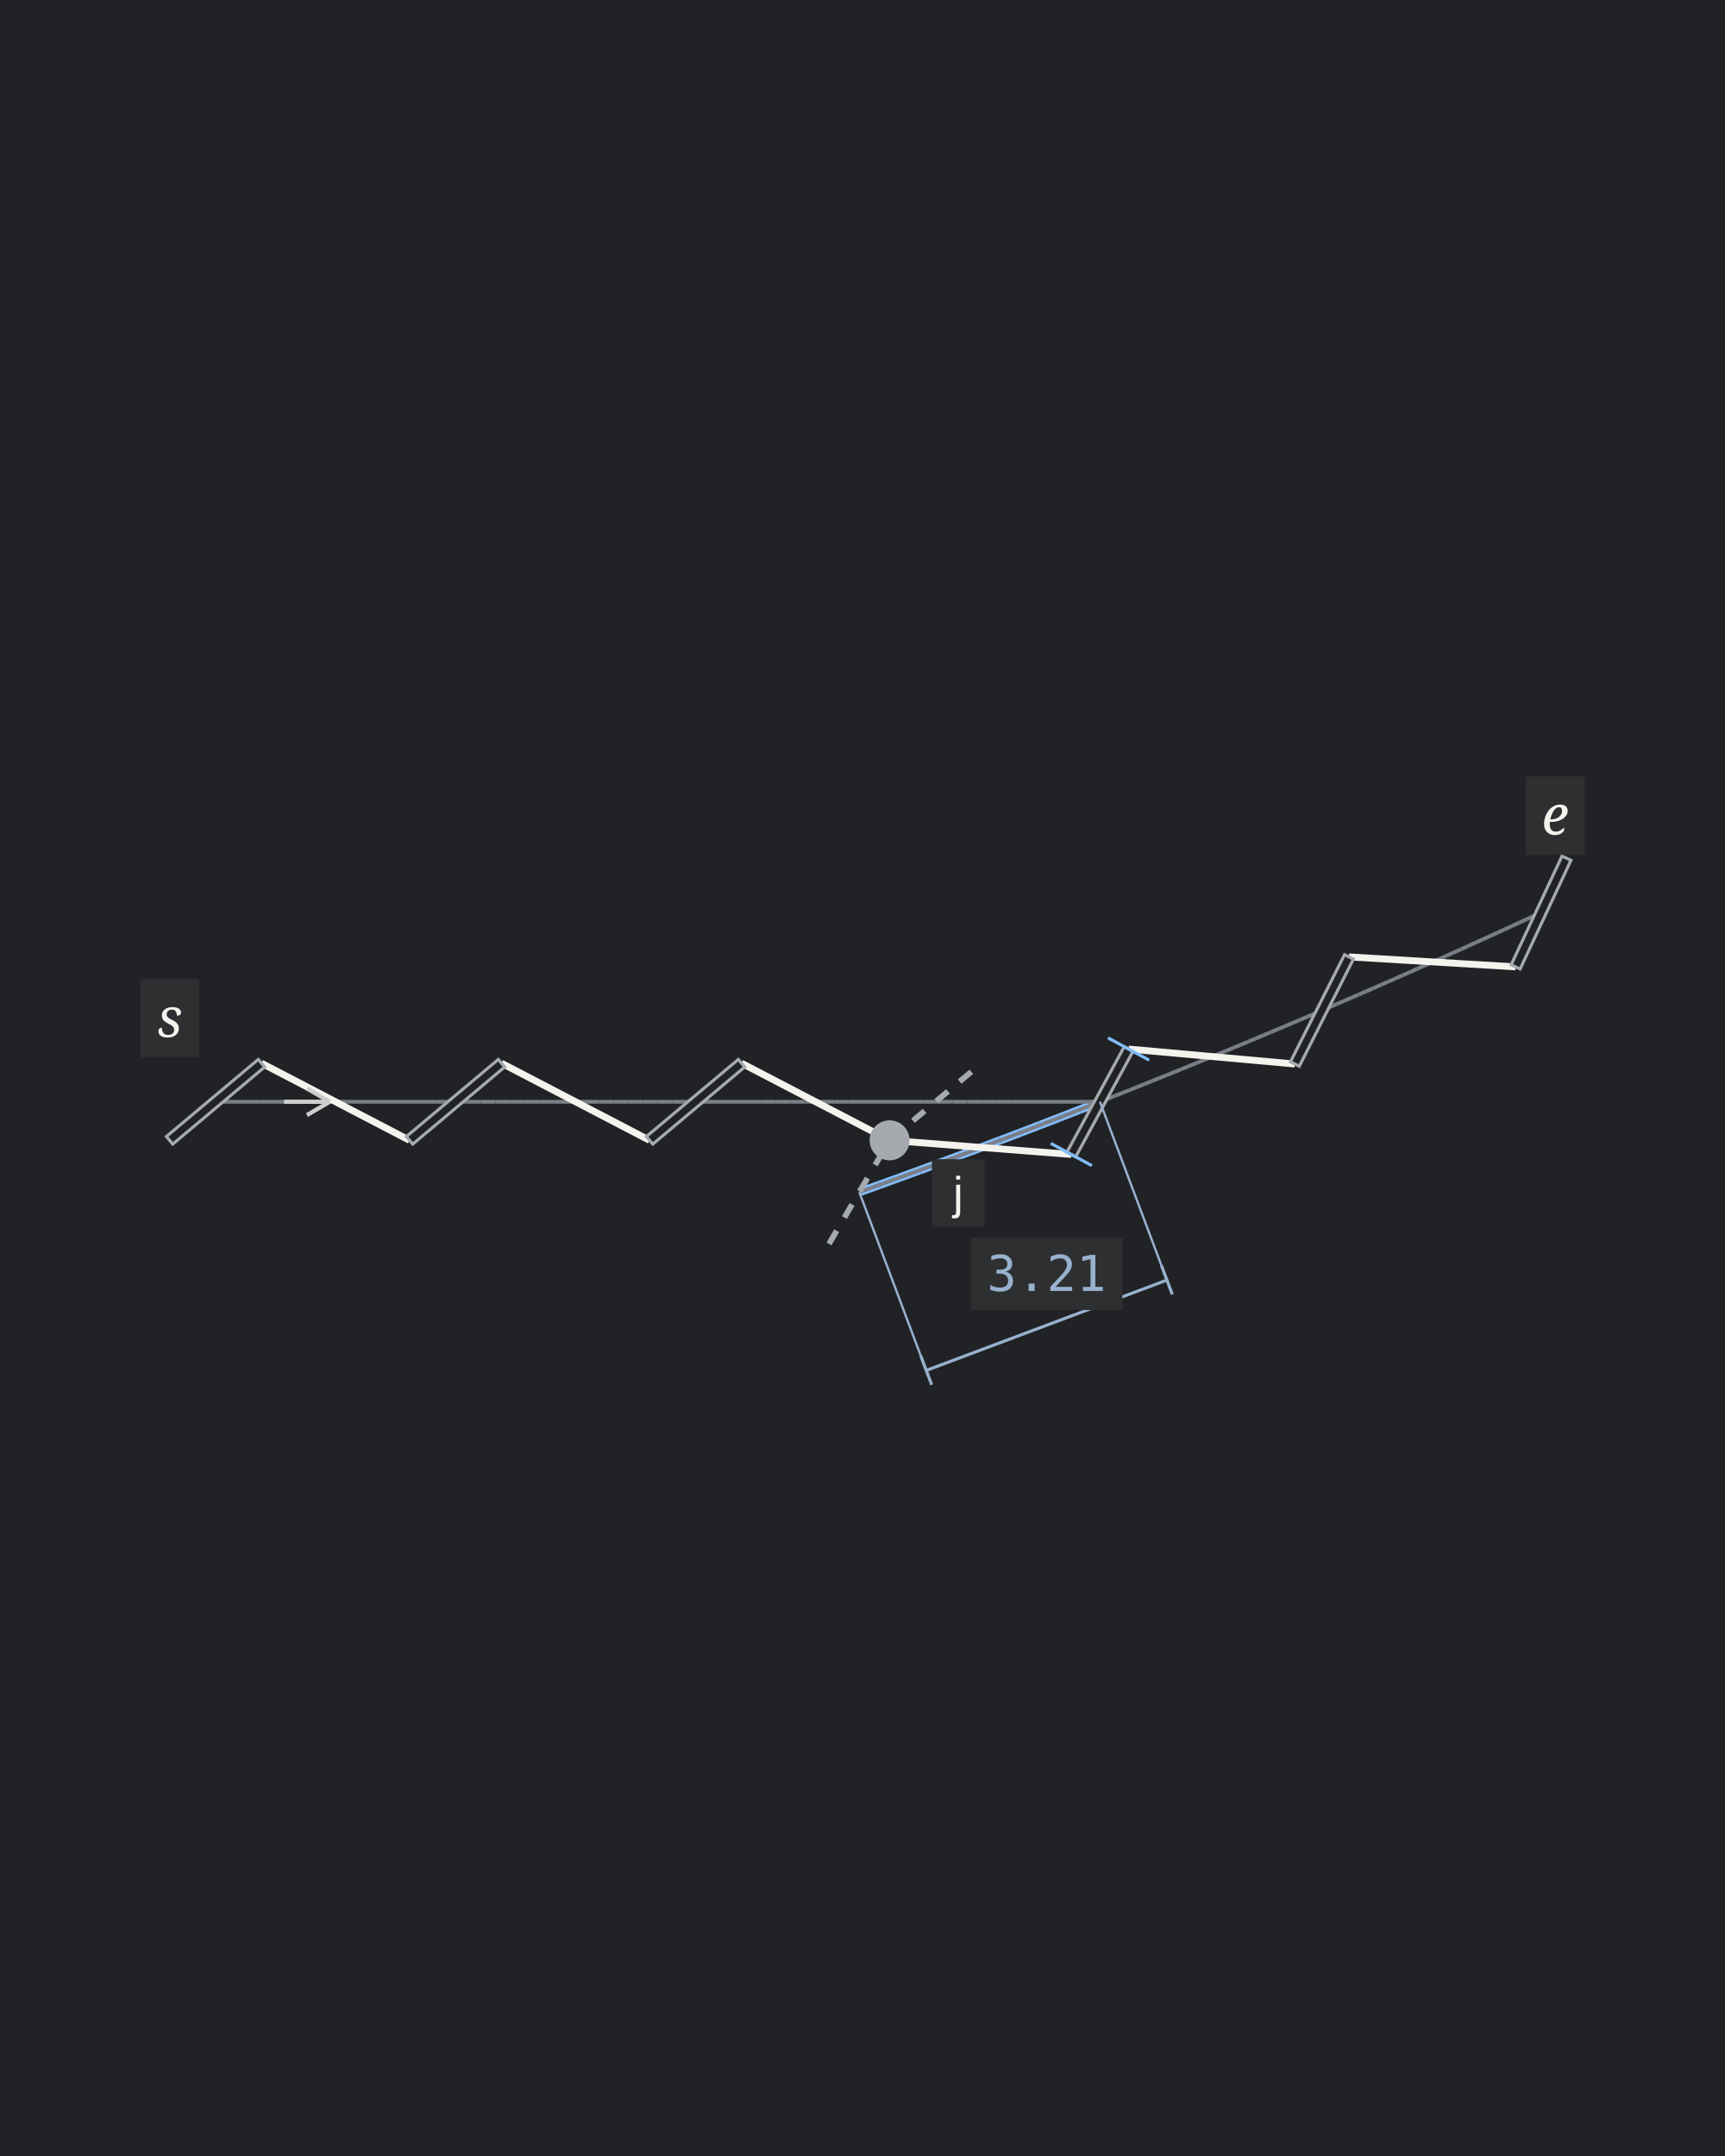
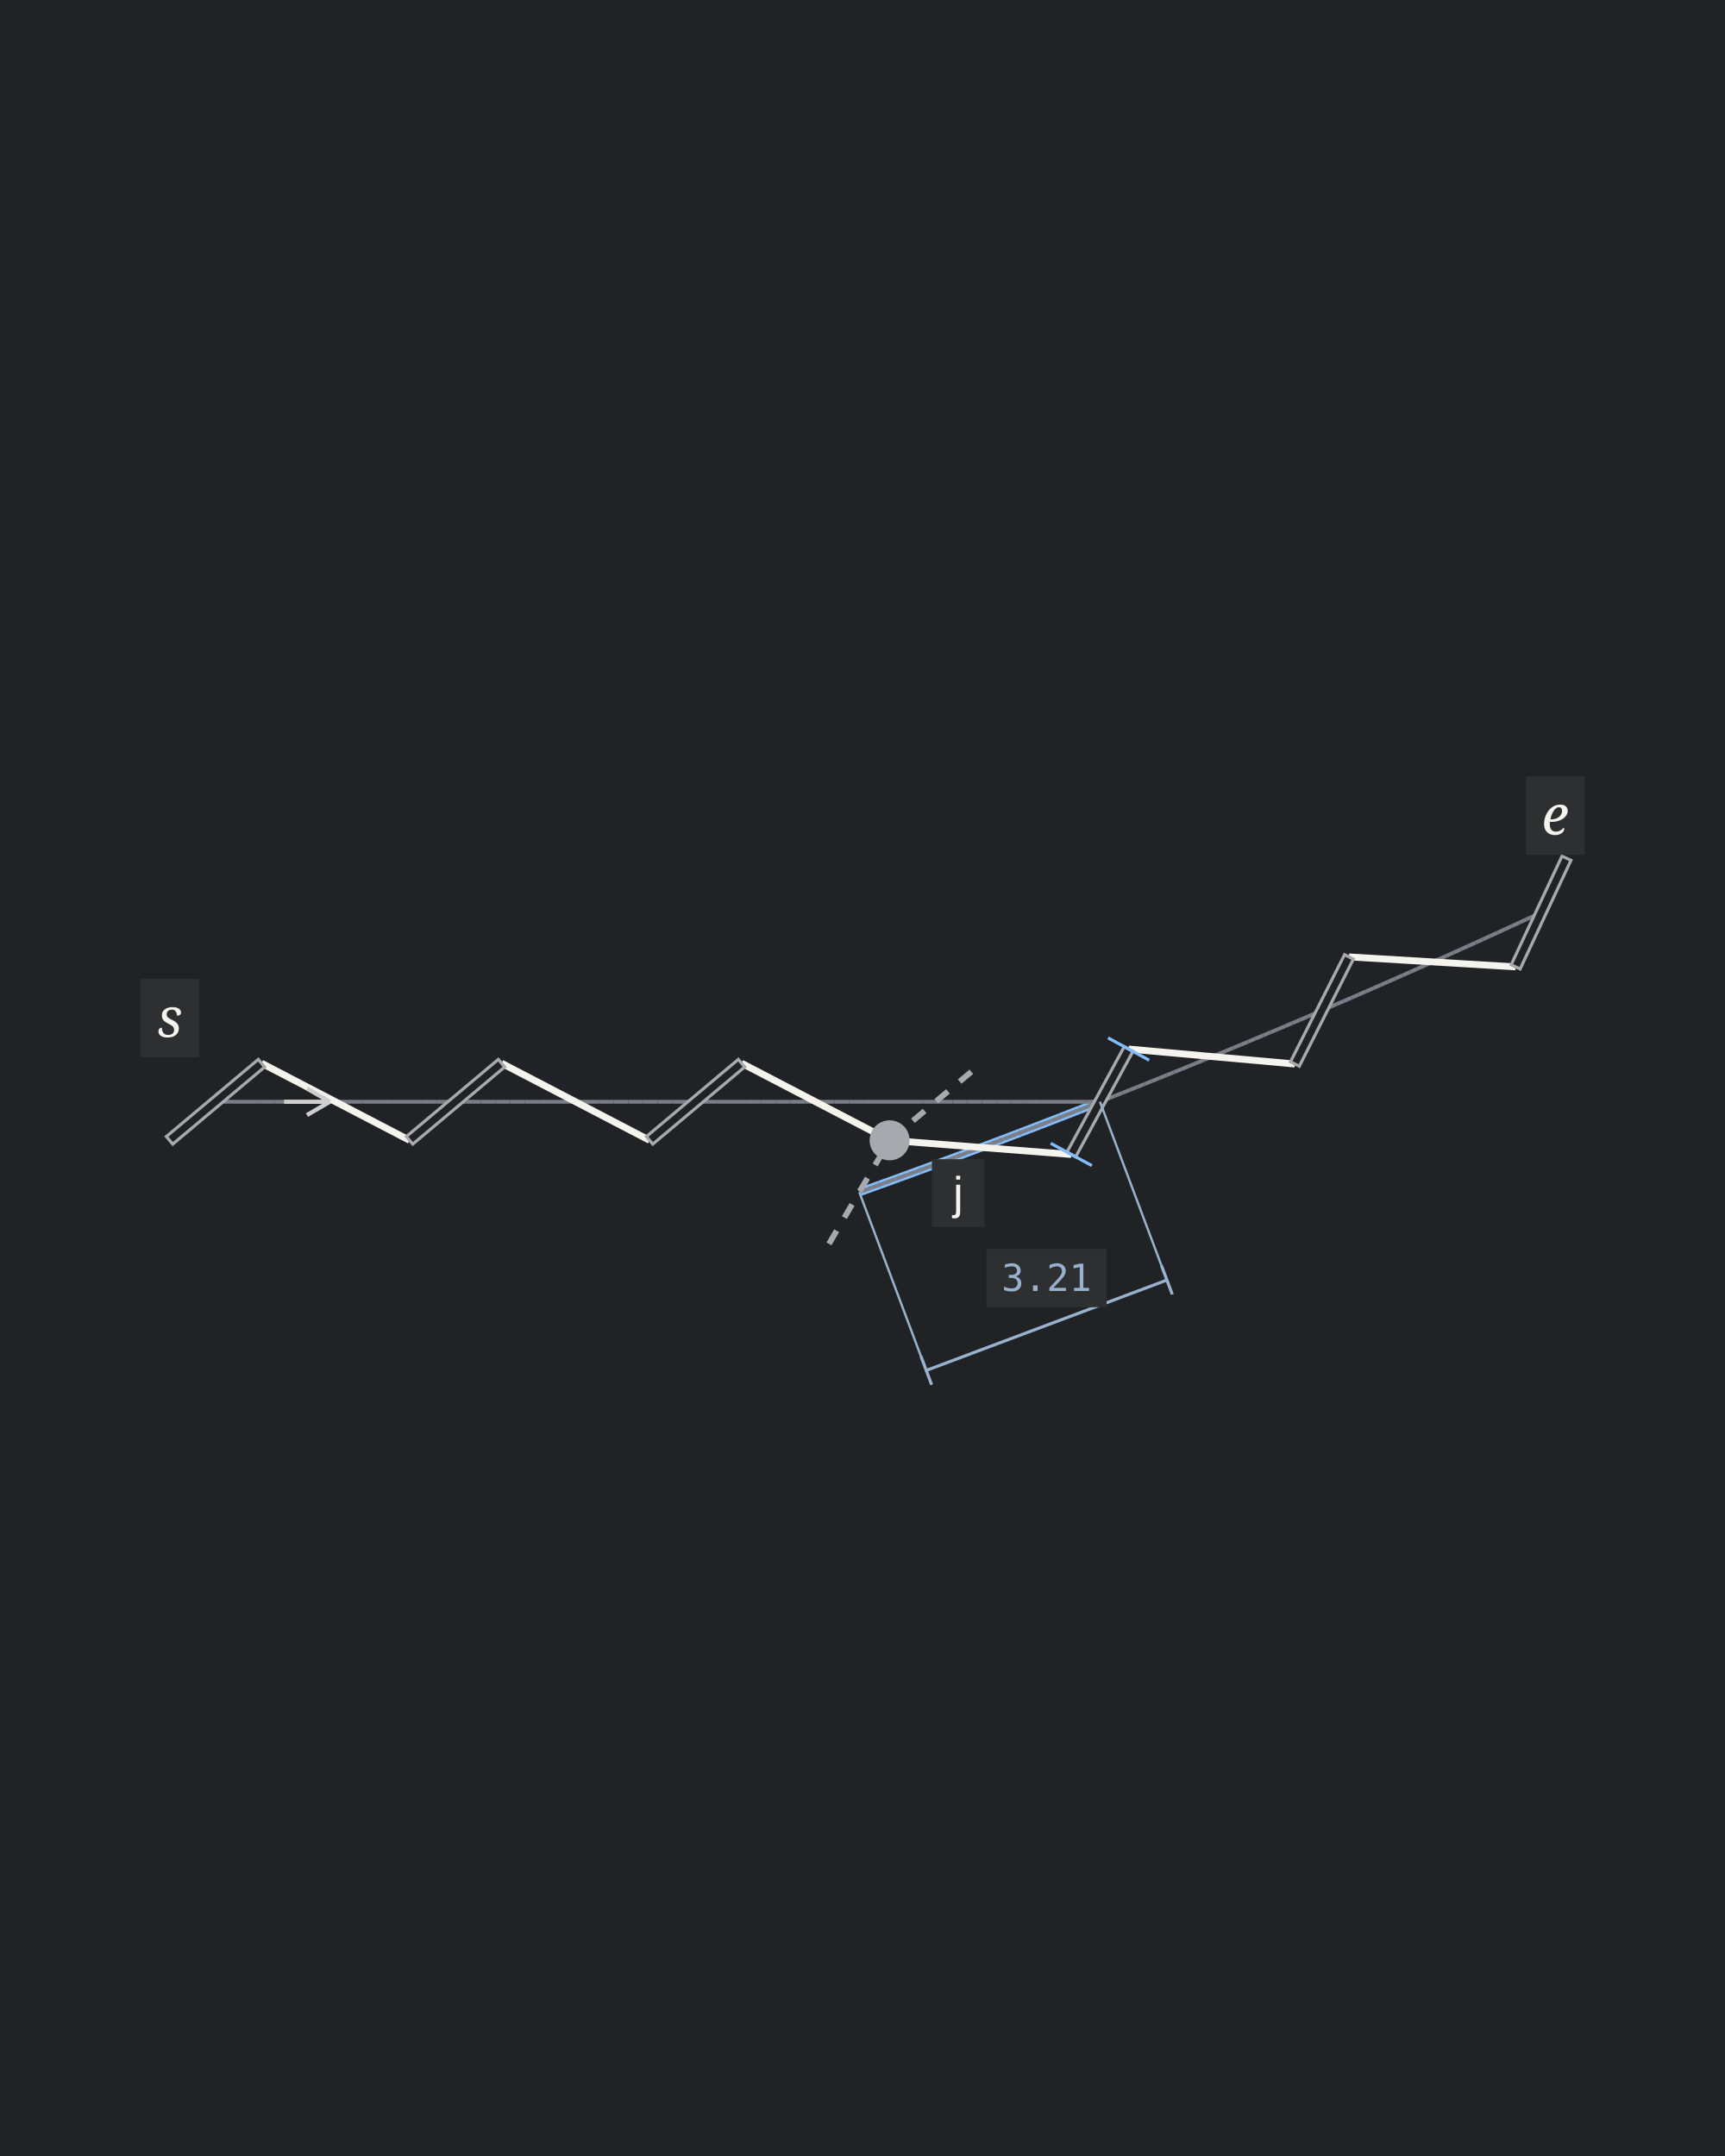
<svg xmlns="http://www.w3.org/2000/svg" width="600" height="750" viewBox="0 0 600 750" role="img" aria-labelledby="title description">
  <rect width="100%" height="100%" fill="#202225" />
  <g transform="translate(-41.46336 131.4824) scale(1.32517)">
    <line class="adjusted-gap" x1="256.834" y1="213.717" x2="262.127" y2="211.818" stroke="#83BDFC" stroke-width="2.2" />
    <line class="adjusted-gap" x1="262.127" y1="211.818" x2="267.414" y2="209.905" stroke="#83BDFC" stroke-width="2.2" />
    <line class="adjusted-gap" x1="267.414" y1="209.905" x2="272.697" y2="207.978" stroke="#83BDFC" stroke-width="2.2" />
    <line class="adjusted-gap" x1="272.697" y1="207.978" x2="277.974" y2="206.037" stroke="#83BDFC" stroke-width="2.2" />
    <line class="adjusted-gap" x1="277.974" y1="206.037" x2="283.246" y2="204.081" stroke="#83BDFC" stroke-width="2.2" />
    <line class="adjusted-gap" x1="283.246" y1="204.081" x2="288.512" y2="202.112" stroke="#83BDFC" stroke-width="2.2" />
    <line class="adjusted-gap" x1="288.512" y1="202.112" x2="293.774" y2="200.129" stroke="#83BDFC" stroke-width="2.2" />
    <line class="adjusted-gap" x1="293.774" y1="200.129" x2="299.03" y2="198.131" stroke="#83BDFC" stroke-width="2.2" />
    <line class="adjusted-gap" x1="299.03" y1="198.131" x2="304.281" y2="196.119" stroke="#83BDFC" stroke-width="2.2" />
    <line class="adjusted-gap" x1="304.281" y1="196.119" x2="309.526" y2="194.094" stroke="#83BDFC" stroke-width="2.2" />
    <line class="adjusted-gap" x1="309.526" y1="194.094" x2="314.766" y2="192.054" stroke="#83BDFC" stroke-width="2.2" />
    <line class="adjusted-gap" x1="314.766" y1="192.054" x2="320" y2="190" stroke="#83BDFC" stroke-width="2.2" />
    <line class="guide" x1="87.855" y1="190" x2="91.725" y2="190" stroke="#797E87" stroke-width="1" />
    <line class="guide" x1="91.725" y1="190" x2="95.594" y2="190" stroke="#797E87" stroke-width="1" />
    <line class="guide" x1="95.594" y1="190" x2="99.463" y2="190" stroke="#797E87" stroke-width="1" />
    <line class="guide" x1="99.463" y1="190" x2="103.332" y2="190" stroke="#797E87" stroke-width="1" />
    <line class="guide" x1="103.332" y1="190" x2="107.201" y2="190" stroke="#797E87" stroke-width="1" />
    <line class="guide" x1="107.201" y1="190" x2="111.07" y2="190" stroke="#797E87" stroke-width="1" />
    <line class="guide" x1="111.07" y1="190" x2="114.939" y2="190" stroke="#797E87" stroke-width="1" />
    <line class="guide" x1="114.939" y1="190" x2="118.808" y2="190" stroke="#797E87" stroke-width="1" />
    <line class="guide" x1="118.808" y1="190" x2="122.677" y2="190" stroke="#797E87" stroke-width="1" />
    <line class="guide" x1="122.677" y1="190" x2="126.546" y2="190" stroke="#797E87" stroke-width="1" />
    <line class="guide" x1="126.546" y1="190" x2="130.415" y2="190" stroke="#797E87" stroke-width="1" />
    <line class="guide" x1="130.415" y1="190" x2="134.284" y2="190" stroke="#797E87" stroke-width="1" />
    <line class="guide" x1="134.284" y1="190" x2="138.153" y2="190" stroke="#797E87" stroke-width="1" />
    <line class="guide" x1="138.153" y1="190" x2="142.022" y2="190" stroke="#797E87" stroke-width="1" />
    <line class="guide" x1="142.022" y1="190" x2="145.892" y2="190" stroke="#797E87" stroke-width="1" />
    <line class="guide" x1="145.892" y1="190" x2="149.761" y2="190" stroke="#797E87" stroke-width="1" />
    <line class="guide" x1="149.761" y1="190" x2="153.63" y2="190" stroke="#797E87" stroke-width="1" />
    <line class="guide" x1="153.63" y1="190" x2="157.499" y2="190" stroke="#797E87" stroke-width="1" />
    <line class="guide" x1="157.499" y1="190" x2="161.368" y2="190" stroke="#797E87" stroke-width="1" />
    <line class="guide" x1="161.368" y1="190" x2="165.237" y2="190" stroke="#797E87" stroke-width="1" />
    <line class="guide" x1="165.237" y1="190" x2="169.106" y2="190" stroke="#797E87" stroke-width="1" />
    <line class="guide" x1="169.106" y1="190" x2="172.975" y2="190" stroke="#797E87" stroke-width="1" />
    <line class="guide" x1="172.975" y1="190" x2="176.844" y2="190" stroke="#797E87" stroke-width="1" />
    <line class="guide" x1="176.844" y1="190" x2="180.713" y2="190" stroke="#797E87" stroke-width="1" />
    <line class="guide" x1="180.713" y1="190" x2="184.582" y2="190" stroke="#797E87" stroke-width="1" />
    <line class="guide" x1="184.582" y1="190" x2="188.451" y2="190" stroke="#797E87" stroke-width="1" />
    <line class="guide" x1="188.451" y1="190" x2="192.32" y2="190" stroke="#797E87" stroke-width="1" />
    <line class="guide" x1="192.32" y1="190" x2="196.19" y2="190" stroke="#797E87" stroke-width="1" />
    <line class="guide" x1="196.19" y1="190" x2="200.059" y2="190" stroke="#797E87" stroke-width="1" />
    <line class="guide" x1="200.059" y1="190" x2="203.928" y2="190" stroke="#797E87" stroke-width="1" />
    <line class="guide" x1="203.928" y1="190" x2="207.797" y2="190" stroke="#797E87" stroke-width="1" />
    <line class="guide" x1="207.797" y1="190" x2="211.666" y2="190" stroke="#797E87" stroke-width="1" />
    <line class="guide" x1="211.666" y1="190" x2="215.535" y2="190" stroke="#797E87" stroke-width="1" />
    <line class="guide" x1="215.535" y1="190" x2="219.404" y2="190" stroke="#797E87" stroke-width="1" />
    <line class="guide" x1="219.404" y1="190" x2="223.273" y2="190" stroke="#797E87" stroke-width="1" />
    <line class="guide" x1="223.273" y1="190" x2="227.142" y2="190" stroke="#797E87" stroke-width="1" />
    <line class="guide" x1="227.142" y1="190" x2="231.011" y2="190" stroke="#797E87" stroke-width="1" />
    <line class="guide" x1="231.011" y1="190" x2="234.88" y2="190" stroke="#797E87" stroke-width="1" />
    <line class="guide" x1="234.88" y1="190" x2="238.749" y2="190" stroke="#797E87" stroke-width="1" />
    <line class="guide" x1="238.749" y1="190" x2="242.618" y2="190" stroke="#797E87" stroke-width="1" />
    <line class="guide" x1="242.618" y1="190" x2="246.488" y2="190" stroke="#797E87" stroke-width="1" />
    <line class="guide" x1="246.488" y1="190" x2="250.357" y2="190" stroke="#797E87" stroke-width="1" />
    <line class="guide" x1="250.357" y1="190" x2="254.226" y2="190" stroke="#797E87" stroke-width="1" />
    <line class="guide" x1="254.226" y1="190" x2="258.095" y2="190" stroke="#797E87" stroke-width="1" />
    <line class="guide" x1="258.095" y1="190" x2="261.964" y2="190" stroke="#797E87" stroke-width="1" />
    <line class="guide" x1="261.964" y1="190" x2="265.833" y2="190" stroke="#797E87" stroke-width="1" />
    <line class="guide" x1="265.833" y1="190" x2="269.702" y2="190" stroke="#797E87" stroke-width="1" />
    <line class="guide" x1="269.702" y1="190" x2="273.571" y2="190" stroke="#797E87" stroke-width="1" />
    <line class="guide" x1="273.571" y1="190" x2="277.44" y2="190" stroke="#797E87" stroke-width="1" />
    <line class="guide" x1="277.44" y1="190" x2="281.309" y2="190" stroke="#797E87" stroke-width="1" />
    <line class="guide" x1="281.309" y1="190" x2="285.178" y2="190" stroke="#797E87" stroke-width="1" />
    <line class="guide" x1="285.178" y1="190" x2="289.047" y2="190" stroke="#797E87" stroke-width="1" />
    <line class="guide" x1="289.047" y1="190" x2="292.916" y2="190" stroke="#797E87" stroke-width="1" />
    <line class="guide" x1="292.916" y1="190" x2="296.786" y2="190" stroke="#797E87" stroke-width="1" />
    <line class="guide" x1="296.786" y1="190" x2="300.655" y2="190" stroke="#797E87" stroke-width="1" />
    <line class="guide" x1="300.655" y1="190" x2="304.524" y2="190" stroke="#797E87" stroke-width="1" />
    <line class="guide" x1="304.524" y1="190" x2="308.393" y2="190" stroke="#797E87" stroke-width="1" />
    <line class="guide" x1="308.393" y1="190" x2="312.262" y2="190" stroke="#797E87" stroke-width="1" />
    <line class="guide" x1="312.262" y1="190" x2="316.131" y2="190" stroke="#797E87" stroke-width="1" />
    <line class="guide" x1="316.131" y1="190" x2="320" y2="190" stroke="#797E87" stroke-width="1" />
    <line class="guide" x1="320" y1="190" x2="321.954" y2="189.229" stroke="#797E87" stroke-width="1" />
    <line class="guide" x1="321.954" y1="189.229" x2="323.906" y2="188.457" stroke="#797E87" stroke-width="1" />
    <line class="guide" x1="323.906" y1="188.457" x2="325.858" y2="187.682" stroke="#797E87" stroke-width="1" />
    <line class="guide" x1="325.858" y1="187.682" x2="327.81" y2="186.906" stroke="#797E87" stroke-width="1" />
    <line class="guide" x1="327.81" y1="186.906" x2="329.76" y2="186.127" stroke="#797E87" stroke-width="1" />
    <line class="guide" x1="329.76" y1="186.127" x2="331.71" y2="185.347" stroke="#797E87" stroke-width="1" />
    <line class="guide" x1="331.71" y1="185.347" x2="333.659" y2="184.564" stroke="#797E87" stroke-width="1" />
    <line class="guide" x1="333.659" y1="184.564" x2="335.607" y2="183.78" stroke="#797E87" stroke-width="1" />
    <line class="guide" x1="335.607" y1="183.78" x2="337.554" y2="182.994" stroke="#797E87" stroke-width="1" />
    <line class="guide" x1="337.554" y1="182.994" x2="339.501" y2="182.206" stroke="#797E87" stroke-width="1" />
    <line class="guide" x1="339.501" y1="182.206" x2="341.446" y2="181.415" stroke="#797E87" stroke-width="1" />
    <line class="guide" x1="341.446" y1="181.415" x2="343.391" y2="180.623" stroke="#797E87" stroke-width="1" />
    <line class="guide" x1="343.391" y1="180.623" x2="345.336" y2="179.829" stroke="#797E87" stroke-width="1" />
    <line class="guide" x1="345.336" y1="179.829" x2="347.279" y2="179.033" stroke="#797E87" stroke-width="1" />
    <line class="guide" x1="347.279" y1="179.033" x2="349.222" y2="178.235" stroke="#797E87" stroke-width="1" />
    <line class="guide" x1="349.222" y1="178.235" x2="351.163" y2="177.436" stroke="#797E87" stroke-width="1" />
    <line class="guide" x1="351.163" y1="177.436" x2="353.104" y2="176.634" stroke="#797E87" stroke-width="1" />
    <line class="guide" x1="353.104" y1="176.634" x2="355.045" y2="175.83" stroke="#797E87" stroke-width="1" />
    <line class="guide" x1="355.045" y1="175.83" x2="356.984" y2="175.024" stroke="#797E87" stroke-width="1" />
    <line class="guide" x1="356.984" y1="175.024" x2="358.922" y2="174.217" stroke="#797E87" stroke-width="1" />
    <line class="guide" x1="358.922" y1="174.217" x2="360.86" y2="173.407" stroke="#797E87" stroke-width="1" />
    <line class="guide" x1="360.86" y1="173.407" x2="362.797" y2="172.596" stroke="#797E87" stroke-width="1" />
    <line class="guide" x1="362.797" y1="172.596" x2="364.733" y2="171.782" stroke="#797E87" stroke-width="1" />
    <line class="guide" x1="364.733" y1="171.782" x2="366.669" y2="170.967" stroke="#797E87" stroke-width="1" />
    <line class="guide" x1="366.669" y1="170.967" x2="368.603" y2="170.149" stroke="#797E87" stroke-width="1" />
    <line class="guide" x1="368.603" y1="170.149" x2="370.537" y2="169.33" stroke="#797E87" stroke-width="1" />
    <line class="guide" x1="370.537" y1="169.33" x2="372.47" y2="168.509" stroke="#797E87" stroke-width="1" />
    <line class="guide" x1="372.47" y1="168.509" x2="374.402" y2="167.686" stroke="#797E87" stroke-width="1" />
    <line class="guide" x1="374.402" y1="167.686" x2="376.333" y2="166.861" stroke="#797E87" stroke-width="1" />
    <line class="guide" x1="376.333" y1="166.861" x2="378.263" y2="166.034" stroke="#797E87" stroke-width="1" />
    <line class="guide" x1="378.263" y1="166.034" x2="380.193" y2="165.205" stroke="#797E87" stroke-width="1" />
    <line class="guide" x1="380.193" y1="165.205" x2="382.122" y2="164.374" stroke="#797E87" stroke-width="1" />
    <line class="guide" x1="382.122" y1="164.374" x2="384.05" y2="163.541" stroke="#797E87" stroke-width="1" />
    <line class="guide" x1="384.05" y1="163.541" x2="385.977" y2="162.707" stroke="#797E87" stroke-width="1" />
    <line class="guide" x1="385.977" y1="162.707" x2="387.903" y2="161.87" stroke="#797E87" stroke-width="1" />
    <line class="guide" x1="387.903" y1="161.87" x2="389.828" y2="161.031" stroke="#797E87" stroke-width="1" />
    <line class="guide" x1="389.828" y1="161.031" x2="391.753" y2="160.191" stroke="#797E87" stroke-width="1" />
    <line class="guide" x1="391.753" y1="160.191" x2="393.677" y2="159.349" stroke="#797E87" stroke-width="1" />
    <line class="guide" x1="393.677" y1="159.349" x2="395.599" y2="158.504" stroke="#797E87" stroke-width="1" />
    <line class="guide" x1="395.599" y1="158.504" x2="397.521" y2="157.658" stroke="#797E87" stroke-width="1" />
    <line class="guide" x1="397.521" y1="157.658" x2="399.443" y2="156.81" stroke="#797E87" stroke-width="1" />
    <line class="guide" x1="399.443" y1="156.81" x2="401.363" y2="155.96" stroke="#797E87" stroke-width="1" />
    <line class="guide" x1="401.363" y1="155.96" x2="403.282" y2="155.108" stroke="#797E87" stroke-width="1" />
    <line class="guide" x1="403.282" y1="155.108" x2="405.201" y2="154.254" stroke="#797E87" stroke-width="1" />
    <line class="guide" x1="405.201" y1="154.254" x2="407.119" y2="153.398" stroke="#797E87" stroke-width="1" />
    <line class="guide" x1="407.119" y1="153.398" x2="409.036" y2="152.54" stroke="#797E87" stroke-width="1" />
    <line class="guide" x1="409.036" y1="152.54" x2="410.952" y2="151.68" stroke="#797E87" stroke-width="1" />
    <line class="guide" x1="410.952" y1="151.68" x2="412.867" y2="150.819" stroke="#797E87" stroke-width="1" />
    <line class="guide" x1="412.867" y1="150.819" x2="414.781" y2="149.955" stroke="#797E87" stroke-width="1" />
    <line class="guide" x1="414.781" y1="149.955" x2="416.695" y2="149.09" stroke="#797E87" stroke-width="1" />
    <line class="guide" x1="416.695" y1="149.09" x2="418.607" y2="148.223" stroke="#797E87" stroke-width="1" />
    <line class="guide" x1="418.607" y1="148.223" x2="420.519" y2="147.353" stroke="#797E87" stroke-width="1" />
    <line class="guide" x1="420.519" y1="147.353" x2="422.43" y2="146.482" stroke="#797E87" stroke-width="1" />
    <line class="guide" x1="422.43" y1="146.482" x2="424.34" y2="145.609" stroke="#797E87" stroke-width="1" />
    <line class="guide" x1="424.34" y1="145.609" x2="426.249" y2="144.734" stroke="#797E87" stroke-width="1" />
    <line class="guide" x1="426.249" y1="144.734" x2="428.157" y2="143.857" stroke="#797E87" stroke-width="1" />
    <line class="guide" x1="428.157" y1="143.857" x2="430.065" y2="142.978" stroke="#797E87" stroke-width="1" />
    <line class="guide" x1="430.065" y1="142.978" x2="431.971" y2="142.098" stroke="#797E87" stroke-width="1" />
    <line class="guide" x1="431.971" y1="142.098" x2="433.877" y2="141.215" stroke="#797E87" stroke-width="1" />
    <line class="guide" x1="433.877" y1="141.215" x2="435.782" y2="140.331" stroke="#797E87" stroke-width="1" />
    <line class="extension" x1="320" y1="190" x2="316.86" y2="191.234" stroke="#797E87" stroke-width="1" stroke-dasharray="4 4" />
    <line class="extension" x1="316.86" y1="191.234" x2="313.718" y2="192.463" stroke="#797E87" stroke-width="1" stroke-dasharray="4 4" />
    <line class="extension" x1="313.718" y1="192.463" x2="310.574" y2="193.687" stroke="#797E87" stroke-width="1" stroke-dasharray="4 4" />
    <line class="extension" x1="310.574" y1="193.687" x2="307.428" y2="194.906" stroke="#797E87" stroke-width="1" stroke-dasharray="4 4" />
    <line class="extension" x1="307.428" y1="194.906" x2="304.281" y2="196.119" stroke="#797E87" stroke-width="1" stroke-dasharray="4 4" />
    <line class="extension" x1="304.281" y1="196.119" x2="301.131" y2="197.328" stroke="#797E87" stroke-width="1" stroke-dasharray="4 4" />
    <line class="extension" x1="301.131" y1="197.328" x2="297.979" y2="198.532" stroke="#797E87" stroke-width="1" stroke-dasharray="4 4" />
    <line class="extension" x1="297.979" y1="198.532" x2="294.825" y2="199.73" stroke="#797E87" stroke-width="1" stroke-dasharray="4 4" />
    <line class="extension" x1="294.825" y1="199.73" x2="291.67" y2="200.924" stroke="#797E87" stroke-width="1" stroke-dasharray="4 4" />
    <line class="extension" x1="291.67" y1="200.924" x2="288.512" y2="202.112" stroke="#797E87" stroke-width="1" stroke-dasharray="4 4" />
    <line class="extension" x1="288.512" y1="202.112" x2="285.353" y2="203.295" stroke="#797E87" stroke-width="1" stroke-dasharray="4 4" />
    <line class="extension" x1="285.353" y1="203.295" x2="282.192" y2="204.474" stroke="#797E87" stroke-width="1" stroke-dasharray="4 4" />
    <line class="extension" x1="282.192" y1="204.474" x2="279.029" y2="205.647" stroke="#797E87" stroke-width="1" stroke-dasharray="4 4" />
    <line class="extension" x1="279.029" y1="205.647" x2="275.864" y2="206.815" stroke="#797E87" stroke-width="1" stroke-dasharray="4 4" />
    <line class="extension" x1="275.864" y1="206.815" x2="272.697" y2="207.978" stroke="#797E87" stroke-width="1" stroke-dasharray="4 4" />
    <line class="extension" x1="272.697" y1="207.978" x2="269.528" y2="209.136" stroke="#797E87" stroke-width="1" stroke-dasharray="4 4" />
    <line class="extension" x1="269.528" y1="209.136" x2="266.357" y2="210.289" stroke="#797E87" stroke-width="1" stroke-dasharray="4 4" />
    <line class="extension" x1="266.357" y1="210.289" x2="263.185" y2="211.437" stroke="#797E87" stroke-width="1" stroke-dasharray="4 4" />
    <line class="extension" x1="263.185" y1="211.437" x2="260.01" y2="212.579" stroke="#797E87" stroke-width="1" stroke-dasharray="4 4" />
    <line class="extension" x1="260.01" y1="212.579" x2="256.834" y2="213.717" stroke="#797E87" stroke-width="1" stroke-dasharray="4 4" />
    <line class="thread" x1="99.921" y1="179.876" x2="138.79" y2="200.124" stroke="#F5F3ED" stroke-width="1.8" />
    <line class="thread" x1="162.921" y1="179.876" x2="201.79" y2="200.124" stroke="#F5F3ED" stroke-width="1.8" />
    <line class="thread" x1="225.921" y1="179.876" x2="264.79" y2="200.124" stroke="#F5F3ED" stroke-width="1.8" />
    <line class="thread" x1="264.79" y1="200.124" x2="312.485" y2="203.841" stroke="#F5F3ED" stroke-width="1.8" />
    <line class="thread" x1="327.515" y1="176.159" x2="371.167" y2="180.094" stroke="#F5F3ED" stroke-width="1.8" />
    <line class="thread" x1="385.36" y1="151.973" x2="429.11" y2="154.598" stroke="#F5F3ED" stroke-width="1.8" />
    <line class="slit" x1="75.79" y1="200.124" x2="99.921" y2="179.876" stroke="#202225" stroke-width="2.6" />
    <polygon class="slit-outline" points="76.626,201.12 100.756,180.872 99.085,178.88 74.955,199.128" fill="#202225" stroke="#A6A9AE" stroke-width="0.8" />
    <line class="slit" x1="138.79" y1="200.124" x2="162.921" y2="179.876" stroke="#202225" stroke-width="2.6" />
    <polygon class="slit-outline" points="139.626,201.12 163.756,180.872 162.085,178.88 137.955,199.128" fill="#202225" stroke="#A6A9AE" stroke-width="0.8" />
    <line class="slit" x1="201.79" y1="200.124" x2="225.921" y2="179.876" stroke="#202225" stroke-width="2.6" />
    <polygon class="slit-outline" points="202.626,201.12 226.756,180.872 225.085,178.88 200.955,199.128" fill="#202225" stroke="#A6A9AE" stroke-width="0.8" />
    <line class="virtual" x1="264.79" y1="200.124" x2="288.921" y2="179.876" stroke="#A6A9AE" stroke-width="1.5" stroke-dasharray="4 4" />
    <line class="slit" x1="429.11" y1="154.598" x2="442.453" y2="126.064" stroke="#202225" stroke-width="2.6" />
    <polygon class="slit-outline" points="430.288,155.148 443.631,126.614 441.276,125.513 427.932,154.047" fill="#202225" stroke="#A6A9AE" stroke-width="0.8" />
    <line class="slit" x1="371.167" y1="180.094" x2="385.36" y2="151.973" stroke="#202225" stroke-width="2.6" />
    <polygon class="slit-outline" points="372.327,180.68 386.521,152.559 384.199,151.387 370.006,179.509" fill="#202225" stroke="#A6A9AE" stroke-width="0.8" />
    <line class="slit" x1="312.485" y1="203.841" x2="327.515" y2="176.159" stroke="#202225" stroke-width="2.6" />
    <polygon class="slit-outline" points="313.627,204.462 328.658,176.779 326.373,175.538 311.342,203.221" fill="#202225" stroke="#A6A9AE" stroke-width="0.8" />
    <line class="adjustment-mark" x1="317.883" y1="206.772" x2="307.087" y2="200.91" stroke="#83BDFC" stroke-width="0.8" />
    <line class="adjustment-mark" x1="332.913" y1="179.09" x2="322.117" y2="173.228" stroke="#83BDFC" stroke-width="0.8" />
    <line class="virtual" x1="248.878" y1="227.309" x2="264.79" y2="200.124" stroke="#A6A9AE" stroke-width="1.5" stroke-dasharray="4 4" />
    <circle class="hole" cx="264.79" cy="200.124" r="5.25" fill="#A6A9AE" />
    <line class="dimension" x1="274.41" y1="260.526" x2="337.575" y2="236.809" stroke="#98B1CD" stroke-width="0.8" />
    <line class="dimension" x1="275.816" y1="264.271" x2="273.004" y2="256.781" stroke="#98B1CD" stroke-width="0.8" />
    <line class="dimension" x1="338.981" y1="240.554" x2="336.169" y2="233.065" stroke="#98B1CD" stroke-width="0.8" />
-     <rect class="label-background" x="286.092" y="225.708" width="39.8" height="18.95" fill="#2D2F31" />
-     <text class="measurement" x="305.992" y="239.668" text-anchor="middle" font-family="Consolas" font-size="13" fill="#98B1CD">3.21</text>
+     <rect class="label-background" x="290.239" y="228.642" width="31.506" height="15.282" fill="#2D2F31" />
+     <text class="measurement" x="305.992" y="239.668" text-anchor="middle" font-family="Consolas" font-size="9.81" fill="#98B1CD">3.21</text>
    <line class="dimension" x1="256.834" y1="213.717" x2="275.816" y2="264.271" stroke="#98B1CD" stroke-width="0.6" />
    <line class="dimension" x1="320" y1="190" x2="338.981" y2="240.554" stroke="#98B1CD" stroke-width="0.6" />
    <rect class="label-background" x="68.175" y="157.752" width="15.36" height="20.56" fill="#2D2F31" />
    <text class="notation-start" x="75.855" y="173" text-anchor="middle" font-family="Cambria" font-size="14.4" font-style="italic" fill="#F5F3ED">s</text>
    <line class="direction" x1="105.855" y1="190" x2="117.855" y2="190" stroke="#CECECE" stroke-width="1.1" />
    <line class="direction" x1="117.855" y1="190" x2="111.855" y2="186.5" stroke="#CECECE" stroke-width="1.1" />
    <line class="direction" x1="117.855" y1="190" x2="111.855" y2="193.5" stroke="#CECECE" stroke-width="1.1" />
    <rect class="label-background" x="431.815" y="104.608" width="15.36" height="20.56" fill="#2D2F31" />
    <text class="notation-end" x="439.495" y="119.856" text-anchor="middle" font-family="Cambria" font-size="14.4" font-style="italic" fill="#F5F3ED">e</text>
    <rect class="label-background" x="275.89" y="205.084" width="13.8" height="17.8" fill="#2D2F31" />
    <text class="notation-junction" x="282.79" y="218.124" text-anchor="middle" font-family="Arial" font-size="12" fill="#F5F3ED">j</text>
  </g>
</svg>
